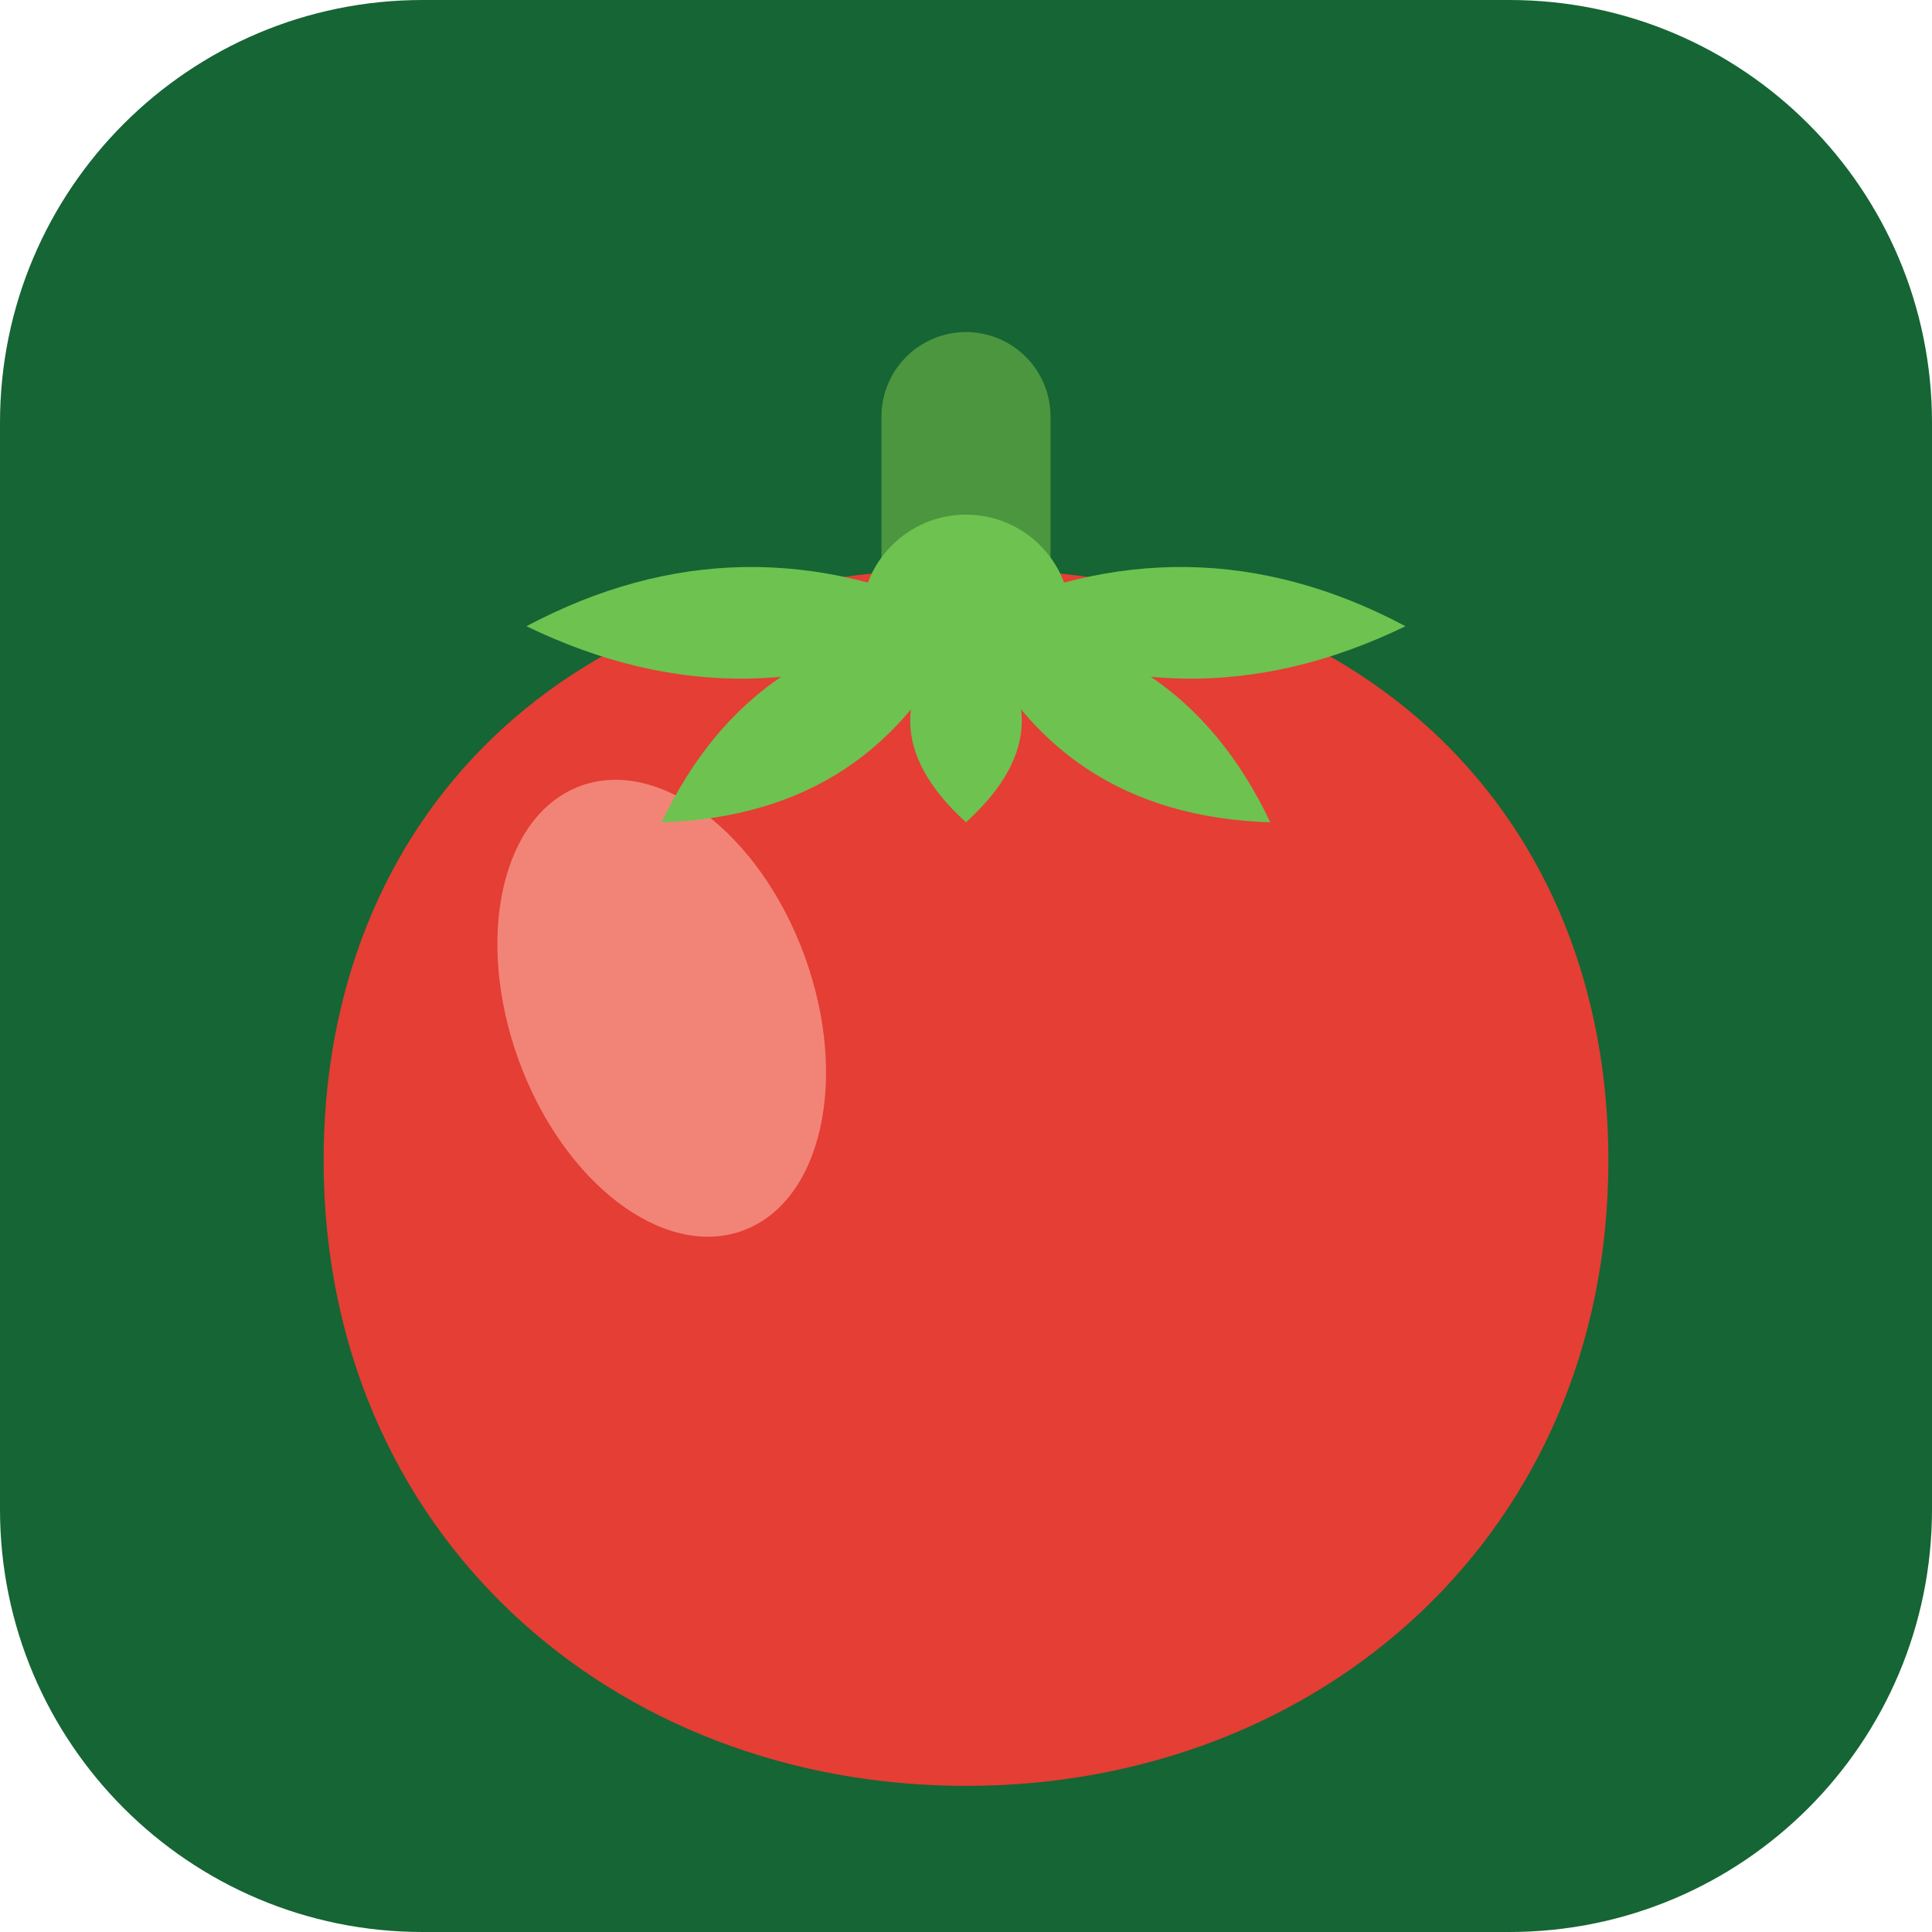
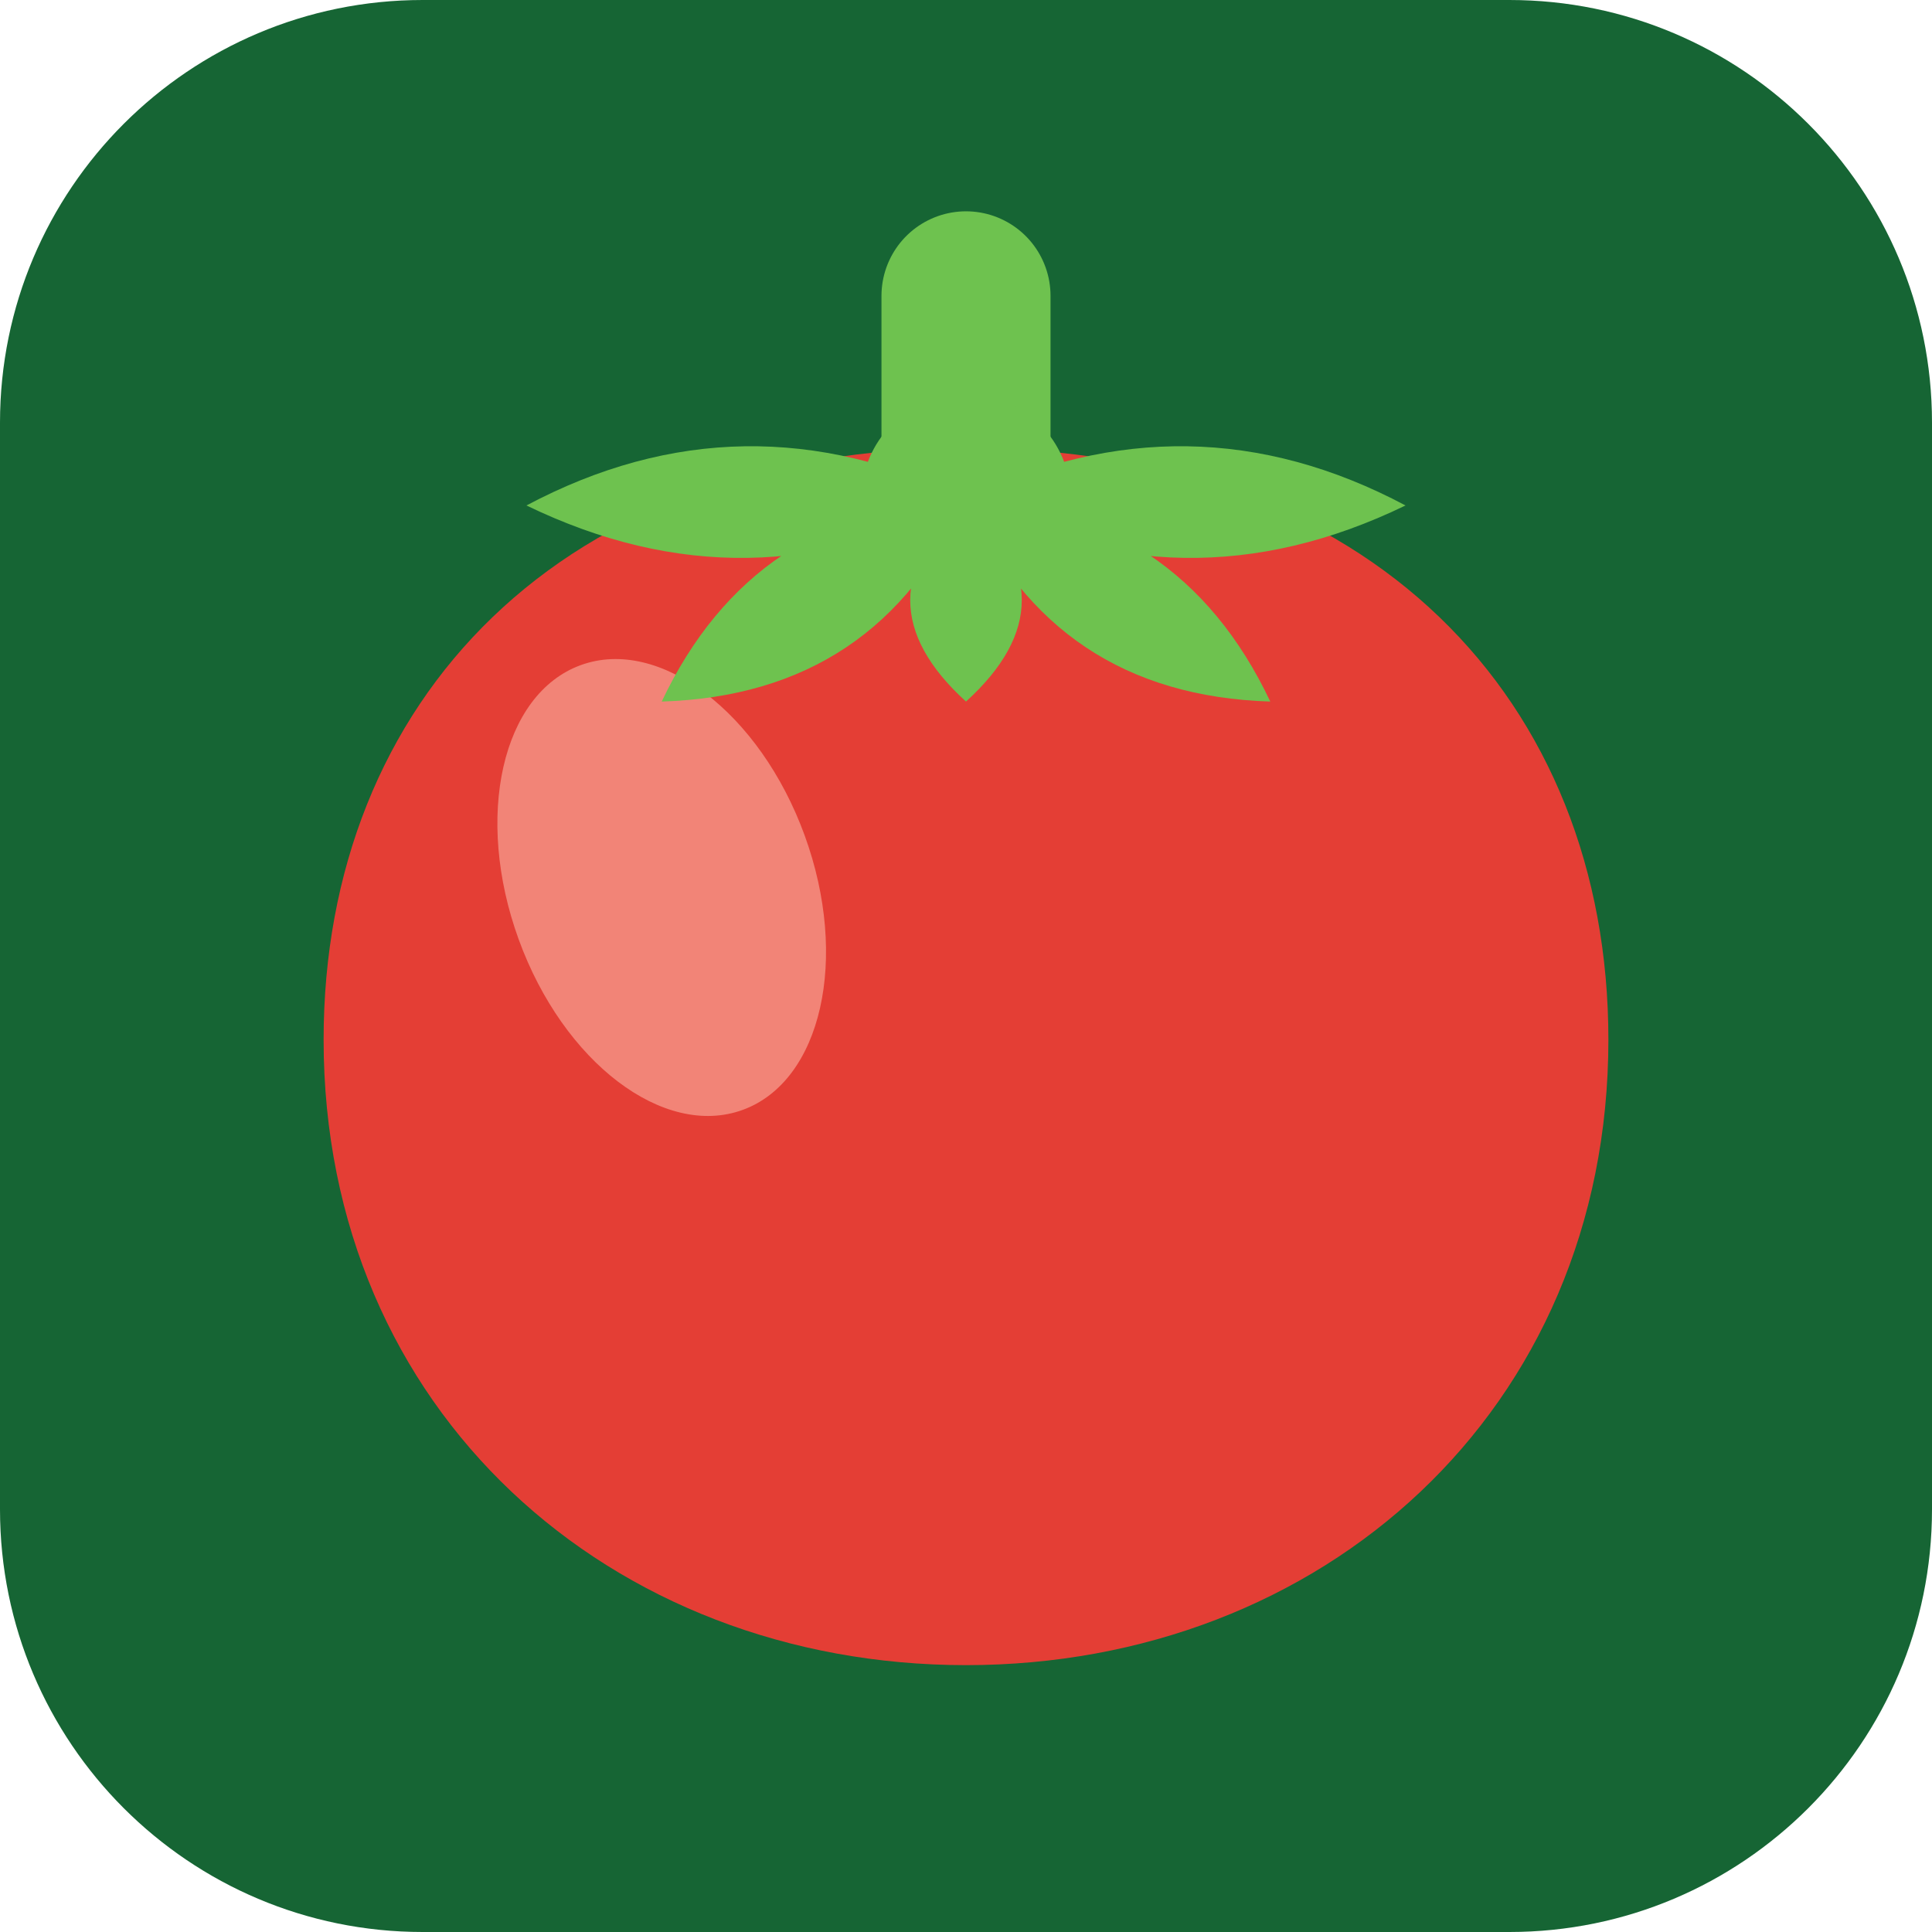
<svg xmlns="http://www.w3.org/2000/svg" viewBox="0 0 64 64" role="img" aria-label="ClassGrocery">
  <rect width="64" height="64" rx="14" fill="#166534" />
-   <g transform="translate(32 39) scale(1.12) translate(-32 -39)">
-     <path d="M32 23.5V16.5" stroke="#4c963f" stroke-width="5" stroke-linecap="round" />
-     <path d="M32 21C44 21 51 28.5 51 38.5 51 49.5 42.5 57 32 57 21.5 57 13 49.5 13 38.5 13 28.5 20 21 32 21Z" fill="#e43e35" />
-     <ellipse cx="23" cy="34" rx="4.5" ry="7" transform="rotate(-20 23 34)" fill="#f8a293" opacity=".7" />
-     <path d="M32 22.5Q25.4 19.3 19 22.7Q25.6 25.9 32 22.5ZM32 22.5Q38.4 25.9 45 22.7Q38.6 19.3 32 22.5ZM32 22.5Q25.7 22.8 23 28.5Q29.4 28.3 32 22.5ZM32 22.5Q34.6 28.3 41 28.5Q38.3 22.8 32 22.5ZM32 22.5Q28.7 25.5 32 28.5Q35.3 25.5 32 22.5Z" fill="#6ec24f" />
-     <circle cx="32" cy="22.5" r="3.1" fill="#6ec24f" />
+   <g transform="translate(0 -4)">
+     <g transform="translate(32 39) scale(1.12) translate(-32 -39)">
+       <path d="M32 23.5V16.5" stroke="#6ec24f" stroke-width="5" stroke-linecap="round" />
+       <path d="M32 21C44 21 51 28.5 51 38.5 51 49.5 42.5 57 32 57 21.5 57 13 49.5 13 38.5 13 28.5 20 21 32 21Z" fill="#e43e35" />
+       <ellipse cx="23" cy="34" rx="4.5" ry="7" transform="rotate(-20 23 34)" fill="#f8a293" opacity=".7" />
+       <path d="M32 22.5Q25.4 19.3 19 22.7Q25.6 25.9 32 22.5ZM32 22.5Q38.4 25.9 45 22.7Q38.6 19.3 32 22.5ZM32 22.5Q25.7 22.8 23 28.5Q29.4 28.3 32 22.5ZM32 22.5Q34.6 28.3 41 28.5Q38.3 22.8 32 22.5ZM32 22.5Q28.7 25.5 32 28.5Q35.3 25.5 32 22.5Z" fill="#6ec24f" />
+       <circle cx="32" cy="22.5" r="3.1" fill="#6ec24f" />
+     </g>
  </g>
</svg>
